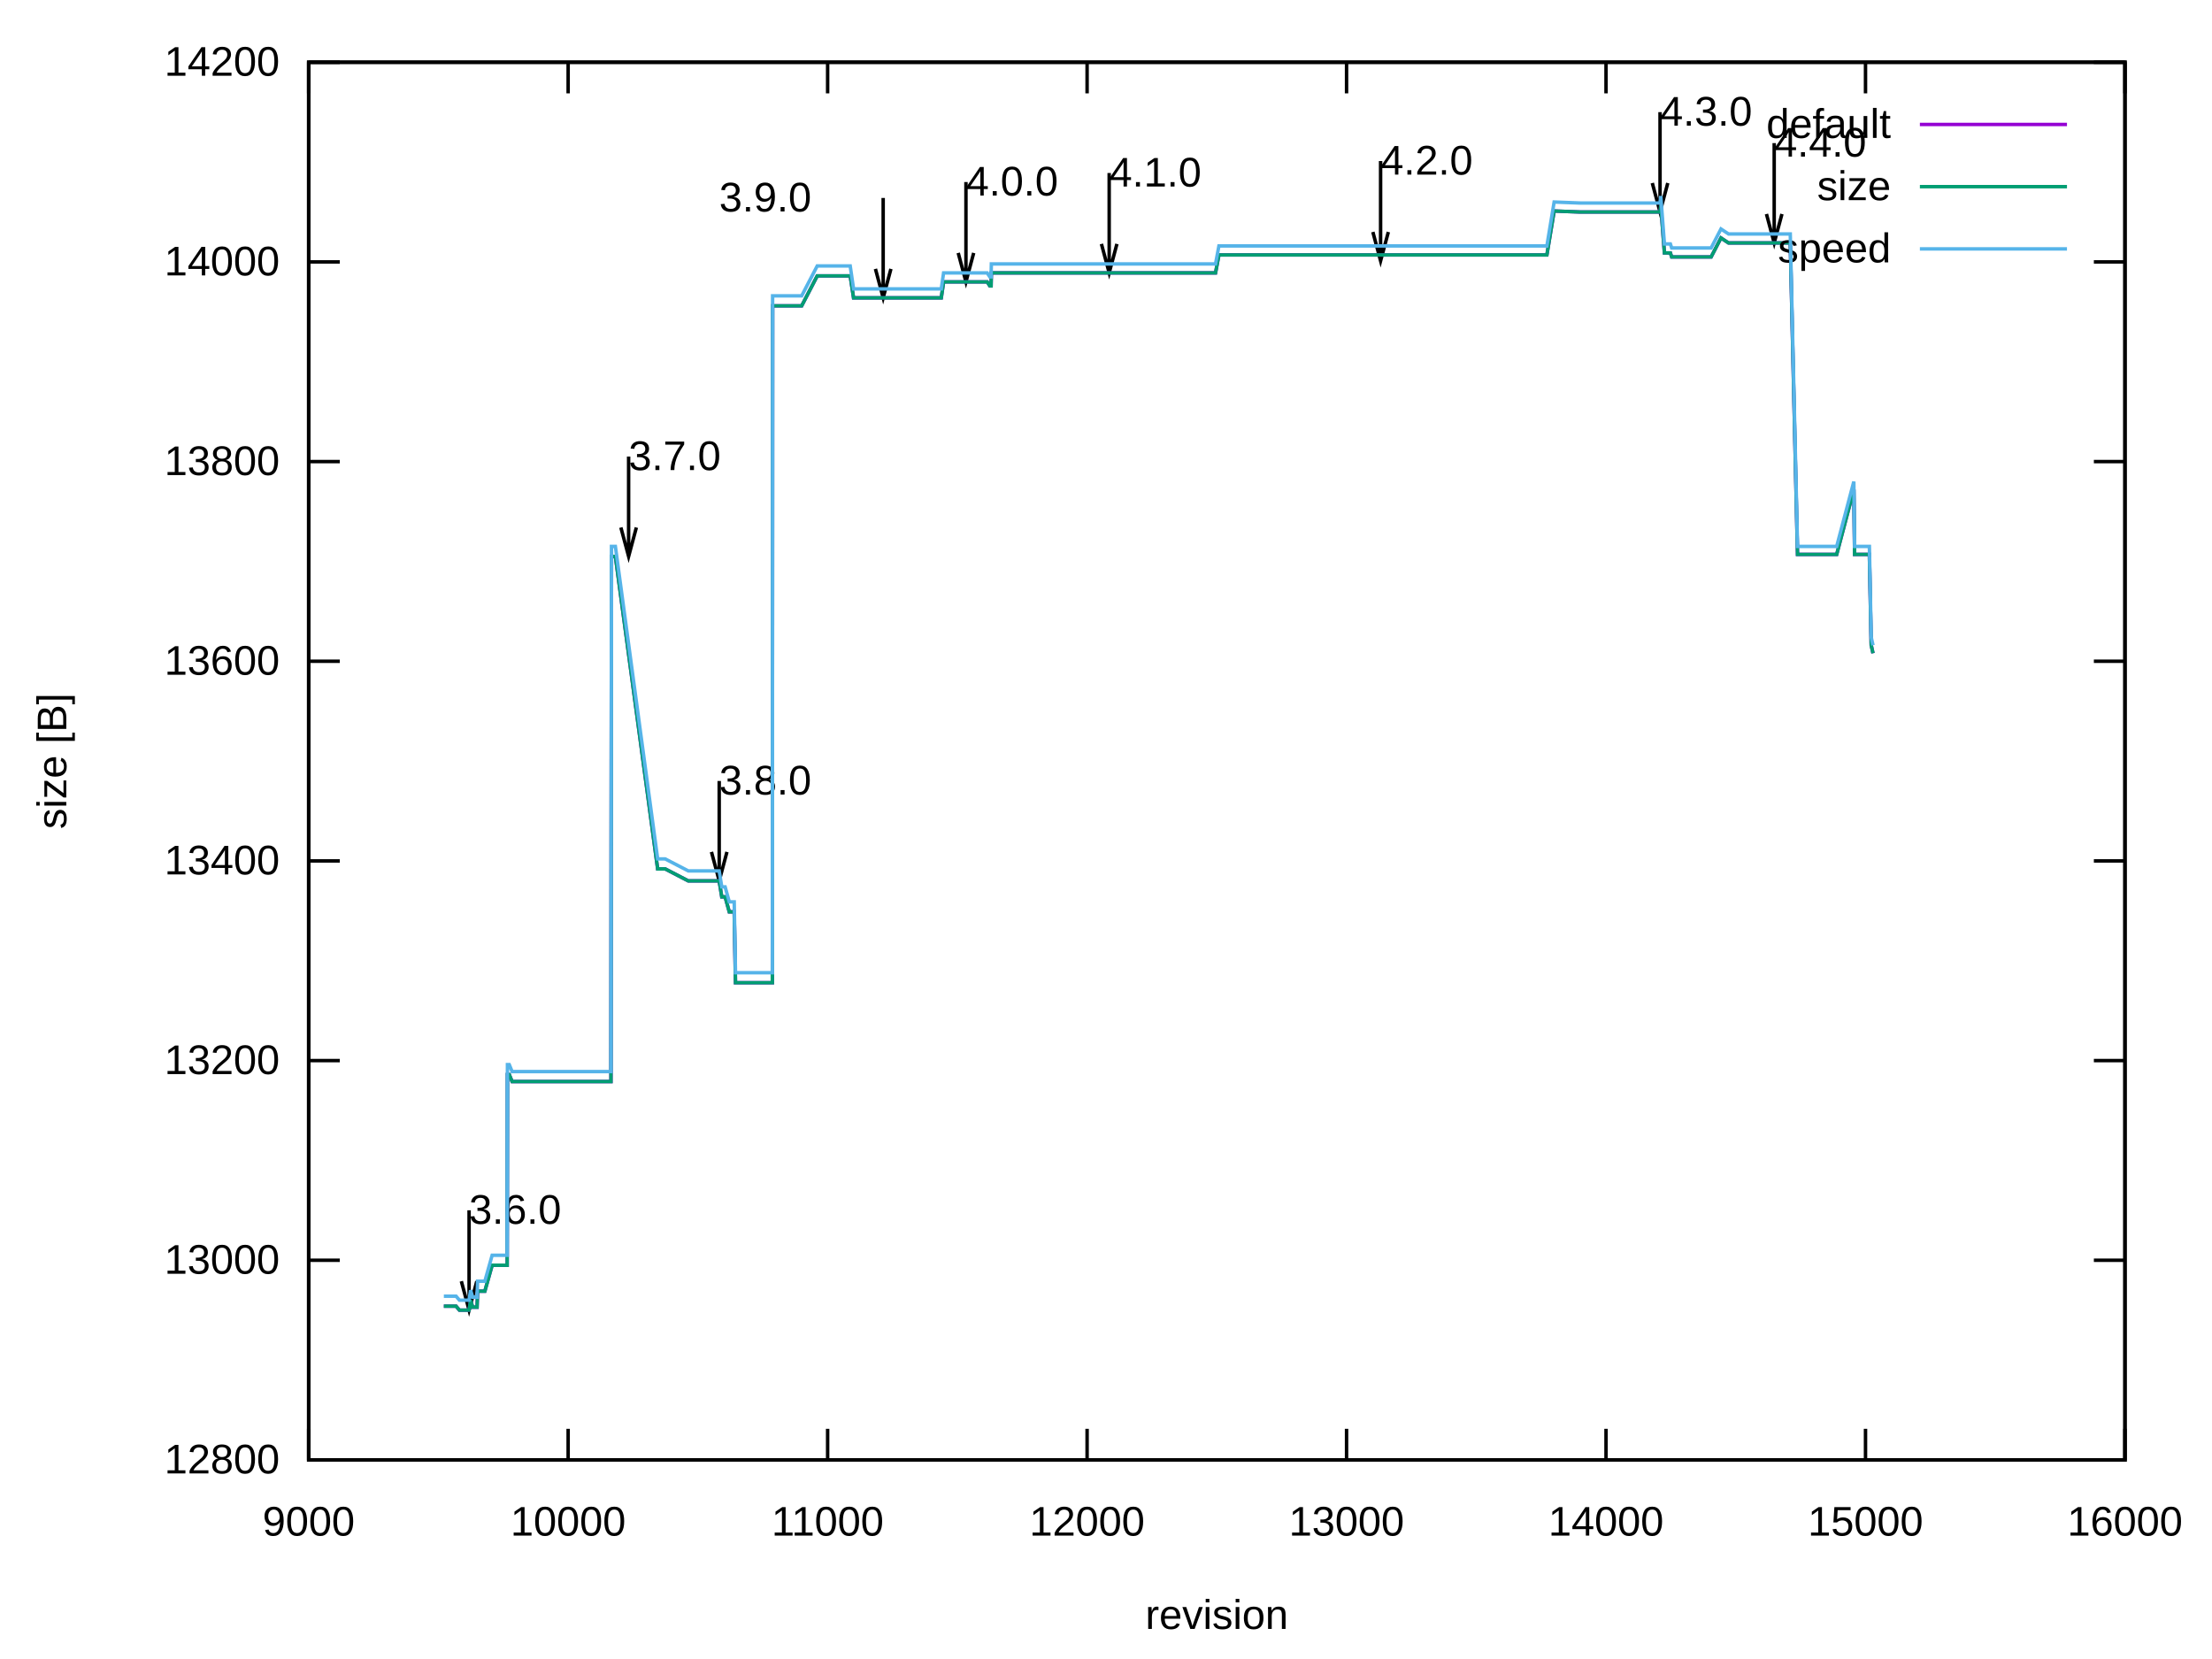
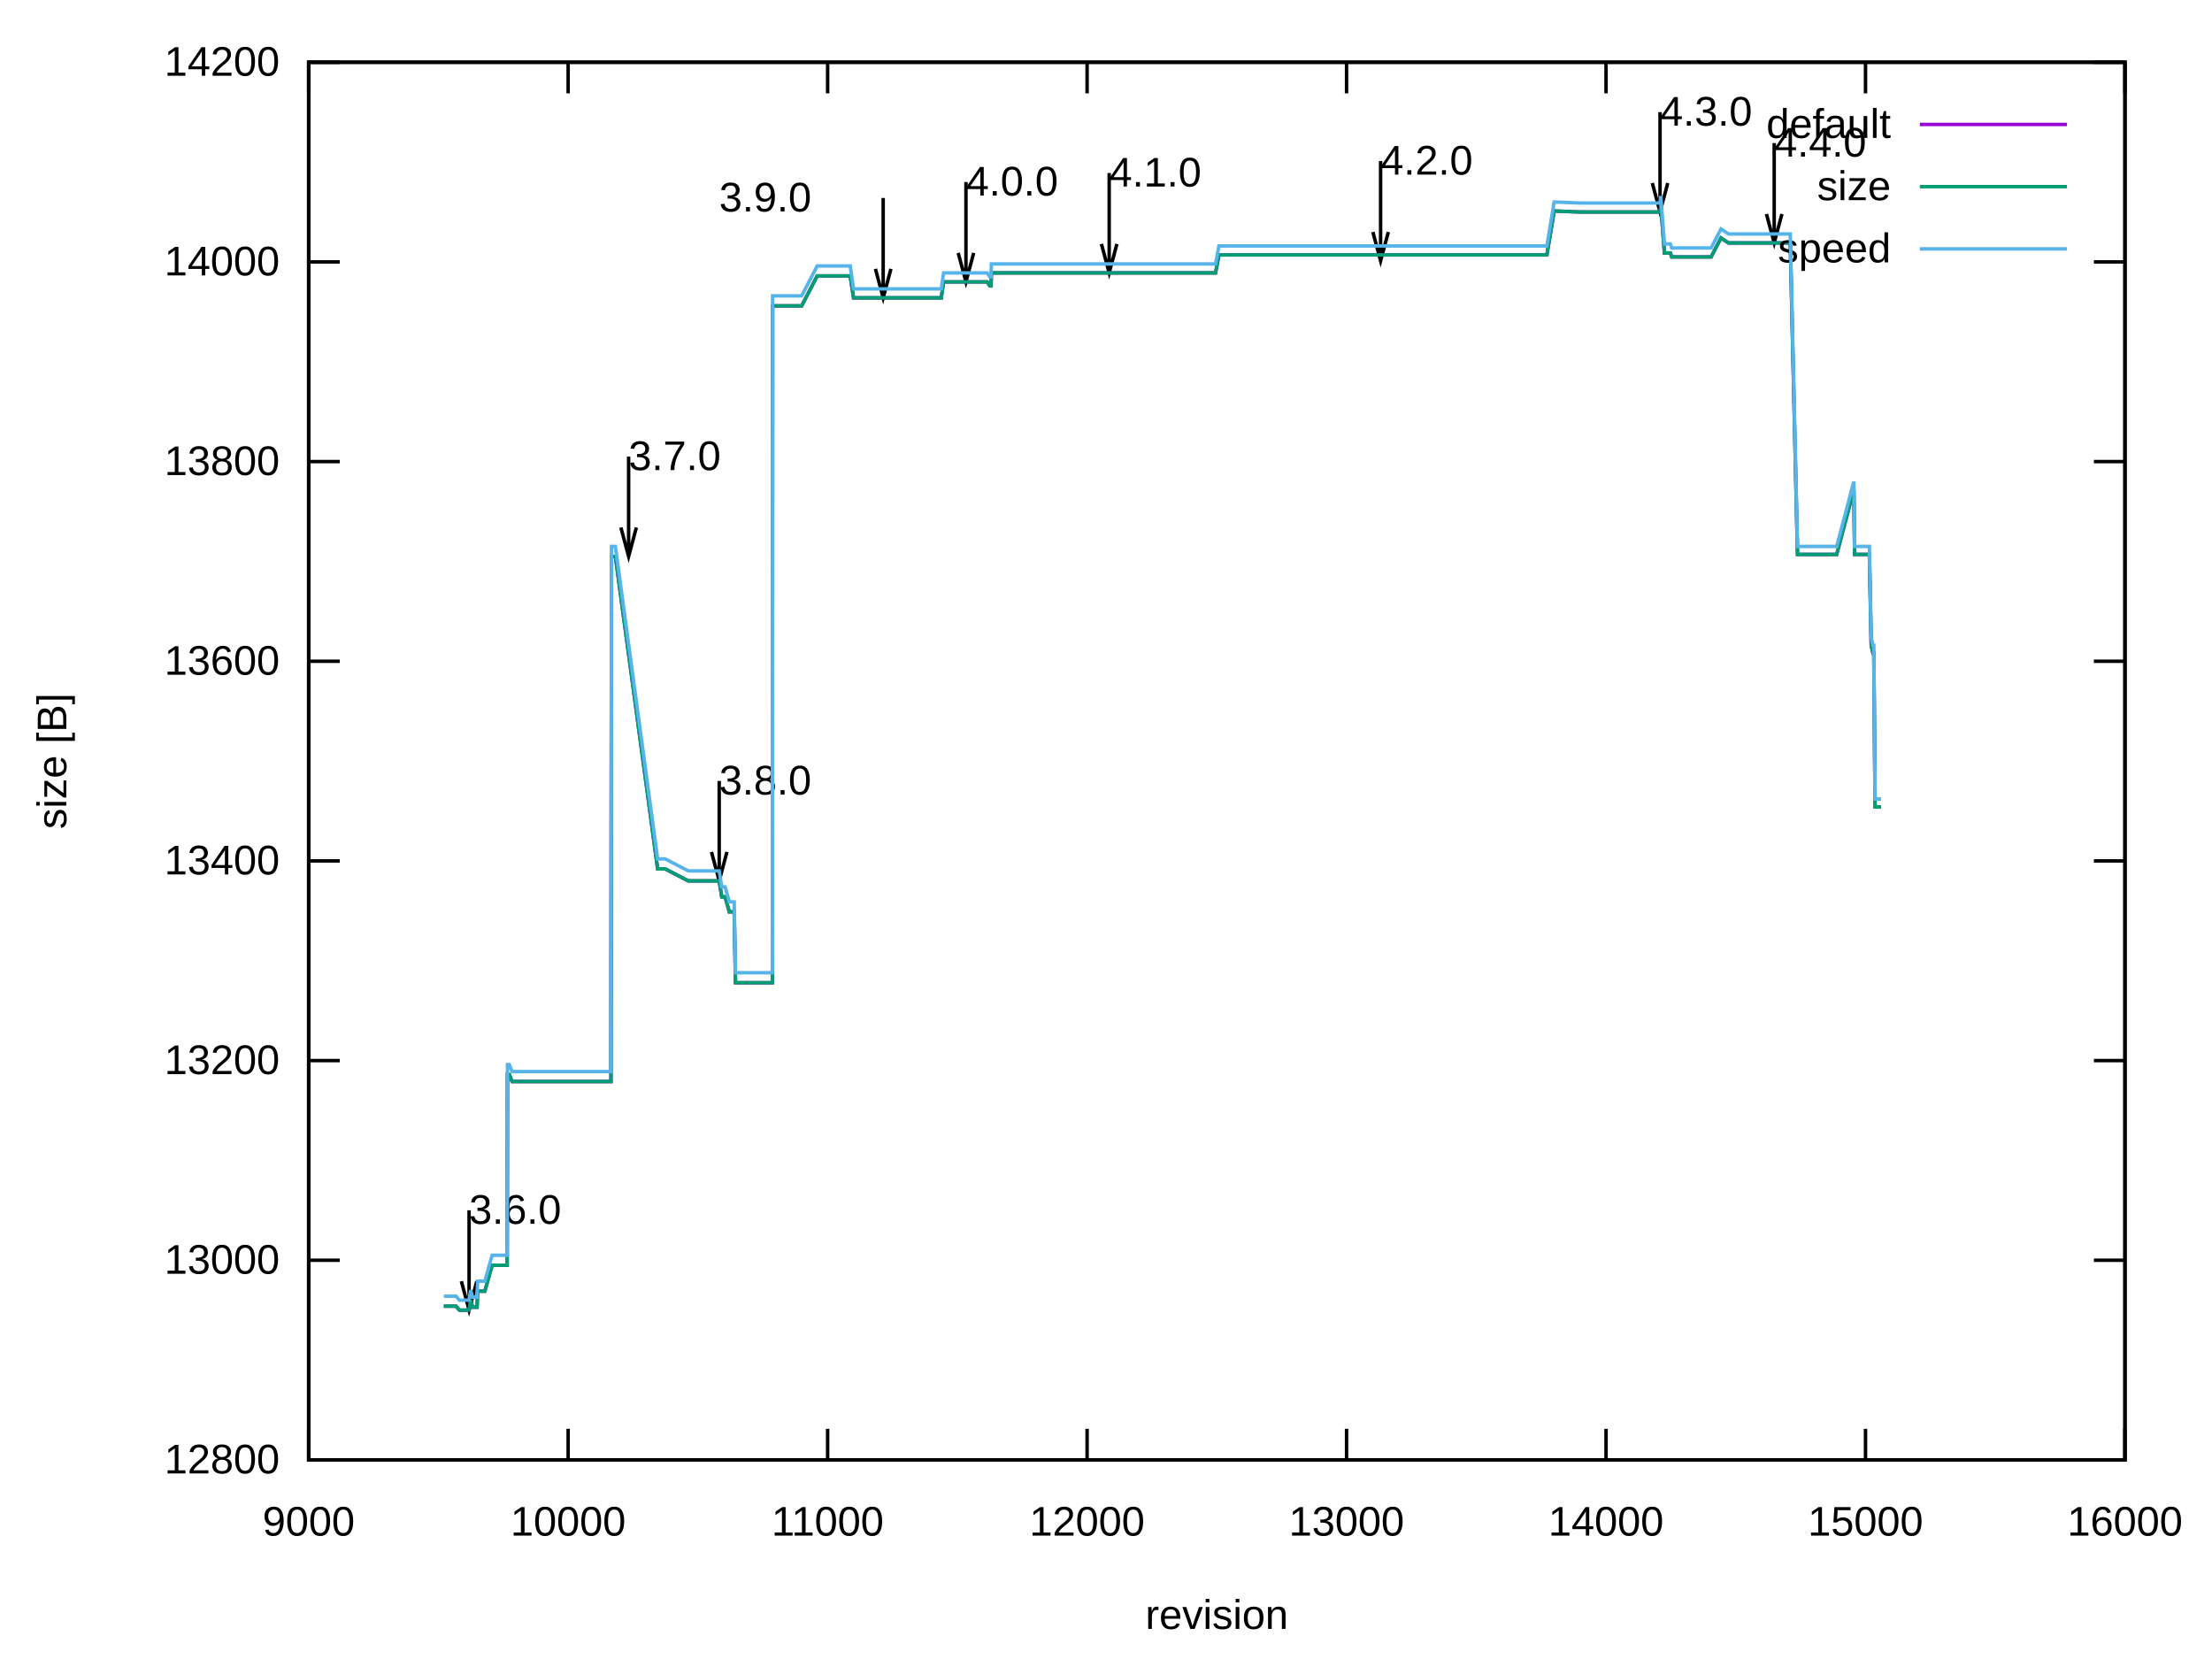
<svg xmlns="http://www.w3.org/2000/svg" xmlns:xlink="http://www.w3.org/1999/xlink" width="640" height="480" viewBox="0 0 640 480">
  <g id="gnuplot_canvas">
    <rect x="0" y="0" width="640" height="480" fill="none" />
    <defs>
      <circle id="gpDot" r="0.5" stroke-width="0.5" stroke="currentColor" />
      <path id="gpPt0" stroke-width="0.222" stroke="currentColor" d="M-1,0 h2 M0,-1 v2" />
      <path id="gpPt1" stroke-width="0.222" stroke="currentColor" d="M-1,-1 L1,1 M1,-1 L-1,1" />
      <path id="gpPt2" stroke-width="0.222" stroke="currentColor" d="M-1,0 L1,0 M0,-1 L0,1 M-1,-1 L1,1 M-1,1 L1,-1" />
      <rect id="gpPt3" stroke-width="0.222" stroke="currentColor" x="-1" y="-1" width="2" height="2" />
      <rect id="gpPt4" stroke-width="0.222" stroke="currentColor" fill="currentColor" x="-1" y="-1" width="2" height="2" />
      <circle id="gpPt5" stroke-width="0.222" stroke="currentColor" cx="0" cy="0" r="1" />
      <use xlink:href="#gpPt5" id="gpPt6" fill="currentColor" stroke="none" />
      <path id="gpPt7" stroke-width="0.222" stroke="currentColor" d="M0,-1.33 L-1.33,0.67 L1.33,0.67 z" />
      <use xlink:href="#gpPt7" id="gpPt8" fill="currentColor" stroke="none" />
      <use xlink:href="#gpPt7" id="gpPt9" stroke="currentColor" transform="rotate(180)" />
      <use xlink:href="#gpPt9" id="gpPt10" fill="currentColor" stroke="none" />
      <use xlink:href="#gpPt3" id="gpPt11" stroke="currentColor" transform="rotate(45)" />
      <use xlink:href="#gpPt11" id="gpPt12" fill="currentColor" stroke="none" />
      <path id="gpPt13" stroke-width="0.222" stroke="currentColor" d="M0,1.330 L1.265,0.411 L0.782,-1.067 L-0.782,-1.076 L-1.265,0.411 z" />
      <use xlink:href="#gpPt13" id="gpPt14" fill="currentColor" stroke="none" />
      <filter id="textbox" filterUnits="objectBoundingBox" x="0" y="0" height="1" width="1">
        <feFlood flood-color="white" flood-opacity="1" result="bgnd" />
        <feComposite in="SourceGraphic" in2="bgnd" operator="atop" />
      </filter>
      <filter id="greybox" filterUnits="objectBoundingBox" x="0" y="0" height="1" width="1">
        <feFlood flood-color="lightgrey" flood-opacity="1" result="grey" />
        <feComposite in="SourceGraphic" in2="grey" operator="atop" />
      </filter>
    </defs>
    <g fill="none" color="white" stroke="currentColor" stroke-width="1.00" stroke-linecap="butt" stroke-linejoin="miter">
</g>
    <g fill="none" color="black" stroke="currentColor" stroke-width="1.00" stroke-linecap="butt" stroke-linejoin="miter">
      <path stroke="black" d="M89.31,422.40 L98.31,422.40 M614.82,422.40 L605.82,422.40  " />
      <g transform="translate(80.92,426.30)" stroke="none" fill="black" font-family="Arial" font-size="12.00" text-anchor="end">
        <text>
          <tspan font-family="Arial"> 12800</tspan>
        </text>
      </g>
    </g>
    <g fill="none" color="black" stroke="currentColor" stroke-width="1.00" stroke-linecap="butt" stroke-linejoin="miter">
      <path stroke="black" d="M89.31,364.63 L98.31,364.63 M614.82,364.63 L605.82,364.63  " />
      <g transform="translate(80.92,368.53)" stroke="none" fill="black" font-family="Arial" font-size="12.00" text-anchor="end">
        <text>
          <tspan font-family="Arial"> 13000</tspan>
        </text>
      </g>
    </g>
    <g fill="none" color="black" stroke="currentColor" stroke-width="1.00" stroke-linecap="butt" stroke-linejoin="miter">
      <path stroke="black" d="M89.31,306.86 L98.31,306.86 M614.82,306.86 L605.82,306.86  " />
      <g transform="translate(80.92,310.76)" stroke="none" fill="black" font-family="Arial" font-size="12.00" text-anchor="end">
        <text>
          <tspan font-family="Arial"> 13200</tspan>
        </text>
      </g>
    </g>
    <g fill="none" color="black" stroke="currentColor" stroke-width="1.00" stroke-linecap="butt" stroke-linejoin="miter">
      <path stroke="black" d="M89.31,249.09 L98.31,249.09 M614.82,249.09 L605.82,249.09  " />
      <g transform="translate(80.92,252.99)" stroke="none" fill="black" font-family="Arial" font-size="12.00" text-anchor="end">
        <text>
          <tspan font-family="Arial"> 13400</tspan>
        </text>
      </g>
    </g>
    <g fill="none" color="black" stroke="currentColor" stroke-width="1.00" stroke-linecap="butt" stroke-linejoin="miter">
      <path stroke="black" d="M89.31,191.32 L98.31,191.32 M614.82,191.32 L605.82,191.32  " />
      <g transform="translate(80.92,195.22)" stroke="none" fill="black" font-family="Arial" font-size="12.00" text-anchor="end">
        <text>
          <tspan font-family="Arial"> 13600</tspan>
        </text>
      </g>
    </g>
    <g fill="none" color="black" stroke="currentColor" stroke-width="1.00" stroke-linecap="butt" stroke-linejoin="miter">
      <path stroke="black" d="M89.31,133.55 L98.31,133.55 M614.82,133.55 L605.82,133.55  " />
      <g transform="translate(80.92,137.45)" stroke="none" fill="black" font-family="Arial" font-size="12.00" text-anchor="end">
        <text>
          <tspan font-family="Arial"> 13800</tspan>
        </text>
      </g>
    </g>
    <g fill="none" color="black" stroke="currentColor" stroke-width="1.00" stroke-linecap="butt" stroke-linejoin="miter">
      <path stroke="black" d="M89.31,75.78 L98.31,75.78 M614.82,75.78 L605.82,75.78  " />
      <g transform="translate(80.92,79.68)" stroke="none" fill="black" font-family="Arial" font-size="12.00" text-anchor="end">
        <text>
          <tspan font-family="Arial"> 14000</tspan>
        </text>
      </g>
    </g>
    <g fill="none" color="black" stroke="currentColor" stroke-width="1.00" stroke-linecap="butt" stroke-linejoin="miter">
      <path stroke="black" d="M89.31,18.01 L98.31,18.01 M614.82,18.01 L605.82,18.01  " />
      <g transform="translate(80.92,21.91)" stroke="none" fill="black" font-family="Arial" font-size="12.00" text-anchor="end">
        <text>
          <tspan font-family="Arial"> 14200</tspan>
        </text>
      </g>
    </g>
    <g fill="none" color="black" stroke="currentColor" stroke-width="1.00" stroke-linecap="butt" stroke-linejoin="miter">
      <path stroke="black" d="M89.31,422.40 L89.31,413.40 M89.31,18.01 L89.31,27.01  " />
      <g transform="translate(89.31,444.30)" stroke="none" fill="black" font-family="Arial" font-size="12.00" text-anchor="middle">
        <text>
          <tspan font-family="Arial"> 9000</tspan>
        </text>
      </g>
    </g>
    <g fill="none" color="black" stroke="currentColor" stroke-width="1.00" stroke-linecap="butt" stroke-linejoin="miter">
      <path stroke="black" d="M164.38,422.40 L164.38,413.40 M164.38,18.01 L164.38,27.01  " />
      <g transform="translate(164.38,444.30)" stroke="none" fill="black" font-family="Arial" font-size="12.00" text-anchor="middle">
        <text>
          <tspan font-family="Arial"> 10000</tspan>
        </text>
      </g>
    </g>
    <g fill="none" color="black" stroke="currentColor" stroke-width="1.00" stroke-linecap="butt" stroke-linejoin="miter">
      <path stroke="black" d="M239.46,422.40 L239.46,413.40 M239.46,18.01 L239.46,27.01  " />
      <g transform="translate(239.46,444.30)" stroke="none" fill="black" font-family="Arial" font-size="12.00" text-anchor="middle">
        <text>
          <tspan font-family="Arial"> 11000</tspan>
        </text>
      </g>
    </g>
    <g fill="none" color="black" stroke="currentColor" stroke-width="1.00" stroke-linecap="butt" stroke-linejoin="miter">
      <path stroke="black" d="M314.53,422.40 L314.53,413.40 M314.53,18.01 L314.53,27.01  " />
      <g transform="translate(314.53,444.30)" stroke="none" fill="black" font-family="Arial" font-size="12.00" text-anchor="middle">
        <text>
          <tspan font-family="Arial"> 12000</tspan>
        </text>
      </g>
    </g>
    <g fill="none" color="black" stroke="currentColor" stroke-width="1.00" stroke-linecap="butt" stroke-linejoin="miter">
      <path stroke="black" d="M389.60,422.40 L389.60,413.40 M389.60,18.01 L389.60,27.01  " />
      <g transform="translate(389.60,444.30)" stroke="none" fill="black" font-family="Arial" font-size="12.00" text-anchor="middle">
        <text>
          <tspan font-family="Arial"> 13000</tspan>
        </text>
      </g>
    </g>
    <g fill="none" color="black" stroke="currentColor" stroke-width="1.00" stroke-linecap="butt" stroke-linejoin="miter">
      <path stroke="black" d="M464.67,422.40 L464.67,413.40 M464.67,18.01 L464.67,27.01  " />
      <g transform="translate(464.67,444.30)" stroke="none" fill="black" font-family="Arial" font-size="12.00" text-anchor="middle">
        <text>
          <tspan font-family="Arial"> 14000</tspan>
        </text>
      </g>
    </g>
    <g fill="none" color="black" stroke="currentColor" stroke-width="1.00" stroke-linecap="butt" stroke-linejoin="miter">
      <path stroke="black" d="M539.75,422.40 L539.75,413.40 M539.75,18.01 L539.75,27.01  " />
      <g transform="translate(539.75,444.30)" stroke="none" fill="black" font-family="Arial" font-size="12.00" text-anchor="middle">
        <text>
          <tspan font-family="Arial"> 15000</tspan>
        </text>
      </g>
    </g>
    <g fill="none" color="black" stroke="currentColor" stroke-width="1.00" stroke-linecap="butt" stroke-linejoin="miter">
      <path stroke="black" d="M614.82,422.40 L614.82,413.40 M614.82,18.01 L614.82,27.01  " />
      <g transform="translate(614.82,444.30)" stroke="none" fill="black" font-family="Arial" font-size="12.00" text-anchor="middle">
        <text>
          <tspan font-family="Arial"> 16000</tspan>
        </text>
      </g>
    </g>
    <g fill="none" color="black" stroke="currentColor" stroke-width="1.00" stroke-linecap="butt" stroke-linejoin="miter">
</g>
    <g fill="none" color="black" stroke="currentColor" stroke-width="1.00" stroke-linecap="butt" stroke-linejoin="miter">
      <path stroke="black" d="M89.31,18.01 L89.31,422.40 L614.82,422.40 L614.82,18.01 L89.31,18.01 Z  " />
      <g transform="translate(135.71,354.09)" stroke="none" fill="black" font-family="Arial" font-size="12.00" text-anchor="start">
        <text>
          <tspan font-family="Arial">3.6.0</tspan>
        </text>
      </g>
      <g transform="translate(181.87,136.01)" stroke="none" fill="black" font-family="Arial" font-size="12.00" text-anchor="start">
        <text>
          <tspan font-family="Arial">3.7.0</tspan>
        </text>
      </g>
      <g transform="translate(208.08,229.88)" stroke="none" fill="black" font-family="Arial" font-size="12.00" text-anchor="start">
        <text>
          <tspan font-family="Arial">3.8.0</tspan>
        </text>
      </g>
      <g transform="translate(208.08,61.19)" stroke="none" fill="black" font-family="Arial" font-size="12.00" text-anchor="start">
        <text>
          <tspan font-family="Arial">3.9.0</tspan>
        </text>
      </g>
      <g transform="translate(279.47,56.57)" stroke="none" fill="black" font-family="Arial" font-size="12.00" text-anchor="start">
        <text>
          <tspan font-family="Arial">4.0.0</tspan>
        </text>
      </g>
      <g transform="translate(320.91,53.97)" stroke="none" fill="black" font-family="Arial" font-size="12.00" text-anchor="start">
        <text>
          <tspan font-family="Arial">4.1.0</tspan>
        </text>
      </g>
      <g transform="translate(399.44,50.51)" stroke="none" fill="black" font-family="Arial" font-size="12.00" text-anchor="start">
        <text>
          <tspan font-family="Arial">4.2.0</tspan>
        </text>
      </g>
      <g transform="translate(480.29,36.35)" stroke="none" fill="black" font-family="Arial" font-size="12.00" text-anchor="start">
        <text>
          <tspan font-family="Arial">4.3.0</tspan>
        </text>
      </g>
      <g transform="translate(513.32,45.31)" stroke="none" fill="black" font-family="Arial" font-size="12.00" text-anchor="start">
        <text>
          <tspan font-family="Arial">4.4.0</tspan>
        </text>
      </g>
    </g>
    <g fill="none" color="black" stroke="currentColor" stroke-width="1.00" stroke-linecap="butt" stroke-linejoin="miter">
      <path stroke="black" d="M133.48,370.70 L135.72,379.06 L137.96,370.70 M135.72,350.18 L135.72,379.06  " />
    </g>
    <g fill="none" color="black" stroke="currentColor" stroke-width="1.00" stroke-linecap="butt" stroke-linejoin="miter">
      <path stroke="black" d="M179.64,152.62 L181.88,160.98 L184.12,152.62 M181.88,132.10 L181.88,160.98  " />
    </g>
    <g fill="none" color="black" stroke="currentColor" stroke-width="1.00" stroke-linecap="butt" stroke-linejoin="miter">
      <path stroke="black" d="M205.85,246.49 L208.09,254.86 L210.33,246.49 M208.09,225.97 L208.09,254.86  " />
    </g>
    <g fill="none" color="black" stroke="currentColor" stroke-width="1.00" stroke-linecap="butt" stroke-linejoin="miter">
      <path stroke="black" d="M253.29,77.80 L255.53,86.17 L257.77,77.80 M255.53,57.28 L255.53,86.17  " />
    </g>
    <g fill="none" color="black" stroke="currentColor" stroke-width="1.00" stroke-linecap="butt" stroke-linejoin="miter">
      <path stroke="black" d="M277.24,73.18 L279.48,81.55 L281.72,73.18 M279.48,52.66 L279.48,81.55  " />
    </g>
    <g fill="none" color="black" stroke="currentColor" stroke-width="1.00" stroke-linecap="butt" stroke-linejoin="miter">
      <path stroke="black" d="M318.68,70.58 L320.92,78.95 L323.16,70.58 M320.92,50.06 L320.92,78.95  " />
    </g>
    <g fill="none" color="black" stroke="currentColor" stroke-width="1.00" stroke-linecap="butt" stroke-linejoin="miter">
      <path stroke="black" d="M397.21,67.12 L399.45,75.48 L401.69,67.12 M399.45,46.60 L399.45,75.48  " />
    </g>
    <g fill="none" color="black" stroke="currentColor" stroke-width="1.00" stroke-linecap="butt" stroke-linejoin="miter">
      <path stroke="black" d="M478.06,52.96 L480.30,61.33 L482.54,52.96 M480.30,32.44 L480.30,61.33  " />
    </g>
    <g fill="none" color="black" stroke="currentColor" stroke-width="1.00" stroke-linecap="butt" stroke-linejoin="miter">
      <path stroke="black" d="M511.09,61.92 L513.33,70.28 L515.57,61.92 M513.33,41.40 L513.33,70.28  " />
    </g>
    <g fill="none" color="black" stroke="currentColor" stroke-width="1.00" stroke-linecap="butt" stroke-linejoin="miter">
</g>
    <g id="gnuplot_plot_1">
      <g fill="none" color="black" stroke="currentColor" stroke-width="1.00" stroke-linecap="butt" stroke-linejoin="miter">
        <g transform="translate(547.09,39.91)" stroke="none" fill="black" font-family="Arial" font-size="12.00" text-anchor="end">
          <text>
            <tspan font-family="Arial">default</tspan>
          </text>
        </g>
      </g>
      <g fill="none" color="black" stroke="currentColor" stroke-width="1.00" stroke-linecap="butt" stroke-linejoin="miter">
-         <path stroke="rgb(148,   0, 211)" d="M555.48,36.01 L598.04,36.01 M128.42,377.92 L129.85,377.92 L130.60,377.92 L131.95,377.92 L132.93,379.07 L133.53,379.07   L134.05,379.07 L134.43,379.07 L134.50,379.07 L134.58,379.07 L134.65,379.07 L135.71,379.07 L136.16,376.18 L136.76,378.21   L136.98,378.21 L137.06,378.21 L137.13,378.21 L137.21,378.21 L137.36,378.21 L137.73,378.21 L137.81,378.21 L138.03,378.21   L138.18,373.58 L138.33,373.58 L138.41,373.58 L138.78,373.58 L139.01,373.58 L139.16,373.58 L139.23,373.58 L139.31,373.58   L140.28,373.58 L142.39,366.07 L144.11,366.07 L144.86,366.07 L145.39,366.07 L145.69,366.07 L146.44,366.07 L146.67,366.07   L146.74,366.07 L146.82,310.90 L146.89,310.90 L147.34,310.90 L148.17,312.93 L148.62,312.93 L148.69,312.93 L148.84,312.93   L149.14,312.93 L149.59,312.93 L149.89,312.93 L149.97,312.93 L150.49,312.93 L150.72,312.93 L150.79,312.93 L150.87,312.93   L151.62,312.93 L151.77,312.93 L152.07,312.93 L155.30,312.93 L160.55,312.93 L160.85,312.93 L161.00,312.93 L161.08,312.93   L161.46,312.93 L176.62,312.93 L176.77,312.93 L176.92,160.99 L177.45,160.99 L177.97,160.99 L178.05,160.99 L190.28,251.40   L190.58,251.40 L190.66,251.40 L191.86,251.40 L191.93,251.40 L192.46,251.40 L199.14,254.87 L201.54,254.87 L202.67,254.87   L204.92,254.87 L206.27,254.87 L208.08,254.87 L208.83,259.49 L209.50,259.49 L209.80,259.49 L211.00,263.82 L212.43,263.82   L212.80,284.33 L213.63,284.33 L213.93,284.33 L214.53,284.33 L222.56,284.33 L223.09,284.33 L223.39,284.33 L223.47,284.33   L223.54,88.49 L223.69,88.49 L224.44,88.49 L231.95,88.49 L236.45,79.82 L237.50,79.82 L245.99,79.82 L246.96,86.18   L250.72,86.18 L255.52,86.18 L258.97,86.18 L264.23,86.18 L264.61,86.18 L267.31,86.18 L272.11,86.18 L272.34,86.18   L273.01,81.56 L277.52,81.56 L277.67,81.56 L279.47,81.56 L283.45,81.56 L285.55,81.56 L285.63,81.56 L286.38,82.71   L286.75,82.71 L286.83,78.96 L287.28,78.96 L287.35,78.96 L293.66,78.96 L301.17,78.96 L314.60,78.96 L318.73,78.96   L320.91,78.96 L321.89,78.96 L322.04,78.96 L322.19,78.96 L322.49,78.96 L322.71,78.96 L323.09,78.96 L343.96,78.96   L345.68,78.96 L346.81,78.96 L348.31,78.96 L349.36,78.96 L351.16,78.96 L351.69,78.96 L352.67,73.76 L362.73,73.76   L365.05,73.76 L366.25,73.76 L366.48,73.76 L370.53,73.76 L373.39,73.76 L374.21,73.76 L376.61,73.76 L379.24,73.76   L380.22,73.76 L381.42,73.76 L382.09,73.76 L387.27,73.76 L399.44,73.76 L404.62,73.76 L412.12,73.76 L426.76,73.76   L441.33,73.76 L442.08,73.76 L442.83,73.76 L445.76,73.76 L447.56,73.76 L449.66,61.05 L457.17,61.34 L464.67,61.34   L478.49,61.34 L480.29,61.34 L480.51,59.32 L481.57,73.18 L482.32,73.18 L482.54,73.18 L483.14,73.18 L483.29,73.18   L483.67,74.34 L487.20,74.34 L490.65,74.34 L492.45,74.34 L494.55,74.34 L495.08,74.34 L497.93,68.85 L500.11,70.29   L502.96,70.29 L504.31,70.29 L513.32,70.29 L513.47,70.29 L517.98,70.29 L520.08,160.41 L526.01,160.41 L531.41,160.41   L536.37,141.64 L536.59,160.41 L539.45,160.41 L540.87,160.41 L541.40,186.70 L541.92,189.01  " />
+         <path stroke="rgb(148,   0, 211)" d="M555.48,36.01 L598.04,36.01 M128.42,377.92 L129.85,377.92 L130.60,377.92 L131.95,377.92 L132.93,379.07 L133.53,379.07   L134.05,379.07 L134.43,379.07 L134.50,379.07 L134.58,379.07 L134.65,379.07 L135.71,379.07 L136.16,376.18 L136.76,378.21   L136.98,378.21 L137.06,378.21 L137.13,378.21 L137.21,378.21 L137.36,378.21 L137.73,378.21 L137.81,378.21 L138.03,378.21   L138.18,373.58 L138.33,373.58 L138.41,373.58 L138.78,373.58 L139.01,373.58 L139.16,373.58 L139.23,373.58 L139.31,373.58   L140.28,373.58 L142.39,366.07 L144.11,366.07 L144.86,366.07 L145.39,366.07 L145.69,366.07 L146.44,366.07 L146.67,366.07   L146.74,366.07 L146.82,310.90 L146.89,310.90 L147.34,310.90 L148.17,312.93 L148.62,312.93 L148.69,312.93 L148.84,312.93   L149.14,312.93 L149.59,312.93 L149.89,312.93 L149.97,312.93 L150.49,312.93 L150.72,312.93 L150.79,312.93 L150.87,312.93   L151.62,312.93 L151.77,312.93 L152.07,312.93 L155.30,312.93 L160.55,312.93 L160.85,312.93 L161.00,312.93 L161.08,312.93   L161.46,312.93 L176.62,312.93 L176.77,312.93 L176.92,160.99 L177.45,160.99 L177.97,160.99 L178.05,160.99 L190.28,251.40   L190.58,251.40 L190.66,251.40 L191.86,251.40 L191.93,251.40 L192.46,251.40 L199.14,254.87 L201.54,254.87 L202.67,254.87   L204.92,254.87 L206.27,254.87 L208.08,254.87 L208.83,259.49 L209.50,259.49 L209.80,259.49 L211.00,263.82 L212.43,263.82   L212.80,284.33 L213.63,284.33 L213.93,284.33 L214.53,284.33 L222.56,284.33 L223.09,284.33 L223.39,284.33 L223.47,284.33   L223.54,88.49 L223.69,88.49 L224.44,88.49 L231.95,88.49 L236.45,79.82 L237.50,79.82 L245.99,79.82 L246.96,86.18   L250.72,86.18 L255.52,86.18 L258.97,86.18 L264.23,86.18 L264.61,86.18 L267.31,86.18 L272.11,86.18 L272.34,86.18   L273.01,81.56 L277.52,81.56 L277.67,81.56 L279.47,81.56 L283.45,81.56 L285.55,81.56 L285.63,81.56 L286.38,82.71   L286.75,82.71 L286.83,78.96 L287.28,78.96 L287.35,78.96 L293.66,78.96 L301.17,78.96 L314.60,78.96 L318.73,78.96   L320.91,78.96 L321.89,78.96 L322.04,78.96 L322.19,78.96 L322.49,78.96 L322.71,78.96 L323.09,78.96 L343.96,78.96   L345.68,78.96 L346.81,78.96 L348.31,78.96 L349.36,78.96 L351.16,78.96 L351.69,78.96 L352.67,73.76 L362.73,73.76   L365.05,73.76 L366.25,73.76 L366.48,73.76 L370.53,73.76 L373.39,73.76 L374.21,73.76 L376.61,73.76 L379.24,73.76   L380.22,73.76 L381.42,73.76 L382.09,73.76 L387.27,73.76 L399.44,73.76 L404.62,73.76 L412.12,73.76 L426.76,73.76   L441.33,73.76 L442.08,73.76 L442.83,73.76 L445.76,73.76 L447.56,73.76 L449.66,61.05 L457.17,61.34 L464.67,61.34   L478.49,61.34 L480.29,61.34 L480.51,59.32 L481.57,73.18 L482.32,73.18 L482.54,73.18 L483.14,73.18 L483.29,73.18   L483.67,74.34 L487.20,74.34 L490.65,74.34 L492.45,74.34 L494.55,74.34 L495.08,74.34 L497.93,68.85 L500.11,70.29   L502.96,70.29 L504.31,70.29 L513.32,70.29 L513.47,70.29 L517.98,70.29 L520.08,160.41 L526.01,160.41 L531.41,160.41   L536.37,141.64 L536.59,160.41 L539.45,160.41 L540.87,160.41 L541.40,186.70 L541.92,189.01 L542.15,189.01 L542.52,233.49   L544.25,233.49  " />
      </g>
    </g>
    <g id="gnuplot_plot_2">
      <g fill="none" color="black" stroke="currentColor" stroke-width="1.00" stroke-linecap="butt" stroke-linejoin="miter">
        <g transform="translate(547.09,57.91)" stroke="none" fill="black" font-family="Arial" font-size="12.00" text-anchor="end">
          <text>
            <tspan font-family="Arial">size</tspan>
          </text>
        </g>
      </g>
      <g fill="none" color="black" stroke="currentColor" stroke-width="1.00" stroke-linecap="butt" stroke-linejoin="miter">
-         <path stroke="rgb(  0, 158, 115)" d="M555.48,54.01 L598.04,54.01 M128.42,377.92 L129.85,377.92 L130.60,377.92 L131.95,377.92 L132.93,379.07 L133.53,379.07   L134.05,379.07 L134.43,379.07 L134.50,379.07 L134.58,379.07 L134.65,379.07 L135.71,379.07 L136.16,376.18 L136.76,378.21   L136.98,378.21 L137.06,378.21 L137.13,378.21 L137.21,378.21 L137.36,378.21 L137.73,378.21 L137.81,378.21 L138.03,378.21   L138.18,373.58 L138.33,373.58 L138.41,373.58 L138.78,373.58 L139.01,373.58 L139.16,373.58 L139.23,373.58 L139.31,373.58   L140.28,373.58 L142.39,366.07 L144.11,366.07 L144.86,366.07 L145.39,366.07 L145.69,366.07 L146.44,366.07 L146.67,366.07   L146.74,366.07 L146.82,310.90 L146.89,310.90 L147.34,310.90 L148.17,312.93 L148.62,312.93 L148.69,312.93 L148.84,312.93   L149.14,312.93 L149.59,312.93 L149.89,312.93 L149.97,312.93 L150.49,312.93 L150.72,312.93 L150.79,312.93 L150.87,312.93   L151.62,312.93 L151.77,312.93 L152.07,312.93 L155.30,312.93 L160.55,312.93 L160.85,312.93 L161.00,312.93 L161.08,312.93   L161.46,312.93 L176.62,312.93 L176.77,312.93 L176.92,160.99 L177.45,160.99 L177.97,160.99 L178.05,160.99 L190.28,251.40   L190.58,251.40 L190.66,251.40 L191.86,251.40 L191.93,251.40 L192.46,251.40 L199.14,254.87 L201.54,254.87 L202.67,254.87   L204.92,254.87 L206.27,254.87 L208.08,254.87 L208.83,259.49 L209.50,259.49 L209.80,259.49 L211.00,263.82 L212.43,263.82   L212.80,284.33 L213.63,284.33 L213.93,284.33 L214.53,284.33 L222.56,284.33 L223.09,284.33 L223.39,284.33 L223.47,284.33   L223.54,88.49 L223.69,88.49 L224.44,88.49 L231.95,88.49 L236.45,79.82 L237.50,79.82 L245.99,79.82 L246.96,86.18   L250.72,86.18 L255.52,86.18 L258.97,86.18 L264.23,86.18 L264.61,86.18 L267.31,86.18 L272.11,86.18 L272.34,86.18   L273.01,81.56 L277.52,81.56 L277.67,81.56 L279.47,81.56 L283.45,81.56 L285.55,81.56 L285.63,81.56 L286.38,82.71   L286.75,82.71 L286.83,78.96 L287.28,78.96 L287.35,78.96 L293.66,78.96 L301.17,78.96 L314.60,78.96 L318.73,78.96   L320.91,78.96 L321.89,78.96 L322.04,78.96 L322.19,78.96 L322.49,78.96 L322.71,78.96 L323.09,78.96 L343.96,78.96   L345.68,78.96 L346.81,78.96 L348.31,78.96 L349.36,78.96 L351.16,78.96 L351.69,78.96 L352.67,73.76 L362.73,73.76   L365.05,73.76 L366.25,73.76 L366.48,73.76 L370.53,73.76 L373.39,73.76 L374.21,73.76 L376.61,73.76 L379.24,73.76   L380.22,73.76 L381.42,73.76 L382.09,73.76 L387.27,73.76 L399.44,73.76 L404.62,73.76 L412.12,73.76 L426.76,73.76   L441.33,73.76 L442.08,73.76 L442.83,73.76 L445.76,73.76 L447.56,73.76 L449.66,61.05 L457.17,61.34 L464.67,61.34   L478.49,61.34 L480.29,61.34 L480.51,59.32 L481.57,73.18 L482.32,73.18 L482.54,73.18 L483.14,73.18 L483.29,73.18   L483.67,74.34 L487.20,74.34 L490.65,74.34 L492.45,74.34 L494.55,74.34 L495.08,74.34 L497.93,68.85 L500.11,70.29   L502.96,70.29 L504.31,70.29 L513.32,70.29 L513.47,70.29 L517.98,70.29 L520.08,160.41 L526.01,160.41 L531.41,160.41   L536.37,141.64 L536.59,160.41 L539.45,160.41 L540.87,160.41 L541.40,186.70 L541.92,189.01  " />
+         <path stroke="rgb(  0, 158, 115)" d="M555.48,54.01 L598.04,54.01 M128.42,377.92 L129.85,377.92 L130.60,377.92 L131.95,377.92 L132.93,379.07 L133.53,379.07   L134.05,379.07 L134.43,379.07 L134.50,379.07 L134.58,379.07 L134.65,379.07 L135.71,379.07 L136.16,376.18 L136.76,378.21   L136.98,378.21 L137.06,378.21 L137.13,378.21 L137.21,378.21 L137.36,378.21 L137.73,378.21 L137.81,378.21 L138.03,378.21   L138.18,373.58 L138.33,373.58 L138.41,373.58 L138.78,373.58 L139.01,373.58 L139.16,373.58 L139.23,373.58 L139.31,373.58   L140.28,373.58 L142.39,366.07 L144.11,366.07 L144.86,366.07 L145.39,366.07 L145.69,366.07 L146.44,366.07 L146.67,366.07   L146.74,366.07 L146.82,310.90 L146.89,310.90 L147.34,310.90 L148.17,312.93 L148.62,312.93 L148.69,312.93 L148.84,312.93   L149.14,312.93 L149.59,312.93 L149.89,312.93 L149.97,312.93 L150.49,312.93 L150.72,312.93 L150.79,312.93 L150.87,312.93   L151.62,312.93 L151.77,312.93 L152.07,312.93 L155.30,312.93 L160.55,312.93 L160.85,312.93 L161.00,312.93 L161.08,312.93   L161.46,312.93 L176.62,312.93 L176.77,312.93 L176.92,160.99 L177.45,160.99 L177.97,160.99 L178.05,160.99 L190.28,251.40   L190.58,251.40 L190.66,251.40 L191.86,251.40 L191.93,251.40 L192.46,251.40 L199.14,254.87 L201.54,254.87 L202.67,254.87   L204.92,254.87 L206.27,254.87 L208.08,254.87 L208.83,259.49 L209.50,259.49 L209.80,259.49 L211.00,263.82 L212.43,263.82   L212.80,284.33 L213.63,284.33 L213.93,284.33 L214.53,284.33 L222.56,284.33 L223.09,284.33 L223.39,284.33 L223.47,284.33   L223.54,88.49 L223.69,88.49 L224.44,88.49 L231.95,88.49 L236.45,79.82 L237.50,79.82 L245.99,79.82 L246.96,86.18   L250.72,86.18 L255.52,86.18 L258.97,86.18 L264.23,86.18 L264.61,86.18 L267.31,86.18 L272.11,86.18 L272.34,86.18   L273.01,81.56 L277.52,81.56 L277.67,81.56 L279.47,81.56 L283.45,81.56 L285.55,81.56 L285.63,81.56 L286.38,82.71   L286.75,82.71 L286.83,78.96 L287.28,78.96 L287.35,78.96 L293.66,78.96 L301.17,78.96 L314.60,78.96 L318.73,78.96   L320.91,78.96 L321.89,78.96 L322.04,78.96 L322.19,78.96 L322.49,78.96 L322.71,78.96 L323.09,78.96 L343.96,78.96   L345.68,78.96 L346.81,78.96 L348.31,78.96 L349.36,78.96 L351.16,78.96 L351.69,78.96 L352.67,73.76 L362.73,73.76   L365.05,73.76 L366.25,73.76 L366.48,73.76 L370.53,73.76 L373.39,73.76 L374.21,73.76 L376.61,73.76 L379.24,73.76   L380.22,73.76 L381.42,73.76 L382.09,73.76 L387.27,73.76 L399.44,73.76 L404.62,73.76 L412.12,73.76 L426.76,73.76   L441.33,73.76 L442.08,73.76 L442.83,73.76 L445.76,73.76 L447.56,73.76 L449.66,61.05 L457.17,61.34 L464.67,61.34   L478.49,61.34 L480.29,61.34 L480.51,59.32 L481.57,73.18 L482.32,73.18 L482.54,73.18 L483.14,73.18 L483.29,73.18   L483.67,74.34 L487.20,74.34 L490.65,74.34 L492.45,74.34 L494.55,74.34 L495.08,74.34 L497.93,68.85 L500.11,70.29   L502.96,70.29 L504.31,70.29 L513.32,70.29 L513.47,70.29 L517.98,70.29 L520.08,160.41 L526.01,160.41 L531.41,160.41   L536.37,141.64 L536.59,160.41 L539.45,160.41 L540.87,160.41 L541.40,186.70 L541.92,189.01 L542.15,189.01 L542.52,233.49   L544.25,233.49  " />
      </g>
    </g>
    <g id="gnuplot_plot_3">
      <g fill="none" color="black" stroke="currentColor" stroke-width="1.00" stroke-linecap="butt" stroke-linejoin="miter">
        <g transform="translate(547.09,75.91)" stroke="none" fill="black" font-family="Arial" font-size="12.00" text-anchor="end">
          <text>
            <tspan font-family="Arial">speed</tspan>
          </text>
        </g>
      </g>
      <g fill="none" color="black" stroke="currentColor" stroke-width="1.00" stroke-linecap="butt" stroke-linejoin="miter">
-         <path stroke="rgb( 86, 180, 233)" d="M555.48,72.01 L598.04,72.01 M128.42,375.03 L129.85,375.03 L130.60,375.03 L131.95,375.03 L132.93,376.18 L133.53,376.18   L134.05,376.18 L134.43,376.18 L134.50,376.18 L134.58,376.18 L134.65,376.18 L135.71,376.18 L136.16,373.30 L136.76,375.32   L136.98,375.32 L137.06,375.32 L137.13,375.32 L137.21,375.32 L137.36,375.32 L137.73,375.32 L137.81,375.32 L138.03,375.32   L138.18,370.70 L138.33,370.70 L138.41,370.70 L138.78,370.70 L139.01,370.70 L139.16,370.70 L139.23,370.70 L139.31,370.70   L140.28,370.70 L142.39,363.19 L144.11,363.19 L144.86,363.19 L145.39,363.19 L145.69,363.19 L146.44,363.19 L146.67,363.19   L146.74,363.19 L146.82,308.02 L146.89,308.02 L147.34,308.02 L148.17,310.04 L148.62,310.04 L148.69,310.04 L148.84,310.04   L149.14,310.04 L149.59,310.04 L149.89,310.04 L149.97,310.04 L150.49,310.04 L150.72,310.04 L150.79,310.04 L150.87,310.04   L151.62,310.04 L151.77,310.04 L152.07,310.04 L155.30,310.04 L160.55,310.04 L160.85,310.04 L161.00,310.04 L161.08,310.04   L161.46,310.04 L176.62,310.04 L176.77,310.04 L176.92,158.10 L177.45,158.10 L177.97,158.10 L178.05,158.10 L190.28,248.51   L190.58,248.51 L190.66,248.51 L191.86,248.51 L191.93,248.51 L192.46,248.51 L199.14,251.98 L201.54,251.98 L202.67,251.98   L204.92,251.98 L206.27,251.98 L208.08,251.98 L208.83,256.60 L209.50,256.60 L209.80,256.60 L211.00,260.93 L212.43,260.93   L212.80,281.44 L213.63,281.44 L213.93,281.44 L214.53,281.44 L222.56,281.44 L223.09,281.44 L223.39,281.44 L223.47,281.44   L223.54,85.60 L223.69,85.60 L224.44,85.60 L231.95,85.60 L236.45,76.94 L237.50,76.94 L245.99,76.94 L246.96,83.58   L250.72,83.58 L255.52,83.58 L258.97,83.58 L264.23,83.58 L264.61,83.58 L267.31,83.58 L272.11,83.58 L272.34,83.58   L273.01,78.96 L277.52,78.96 L277.67,78.96 L279.47,78.96 L283.45,78.96 L285.55,78.96 L285.63,78.96 L286.38,80.11   L286.75,80.11 L286.83,76.36 L287.28,76.36 L287.35,76.36 L293.66,76.36 L301.17,76.36 L314.60,76.36 L318.73,76.36   L320.91,76.36 L321.89,76.36 L322.04,76.36 L322.19,76.36 L322.49,76.36 L322.71,76.36 L323.09,76.36 L343.96,76.36   L345.68,76.36 L346.81,76.36 L348.31,76.36 L349.36,76.36 L351.16,76.36 L351.69,76.36 L352.67,71.16 L362.73,71.16   L365.05,71.16 L366.25,71.16 L366.48,71.16 L370.53,71.16 L373.39,71.16 L374.21,71.16 L376.61,71.16 L379.24,71.16   L380.22,71.16 L381.42,71.16 L382.09,71.16 L387.27,71.16 L399.44,71.16 L404.62,71.16 L412.12,71.16 L426.76,71.16   L441.33,71.16 L442.08,71.16 L442.83,71.16 L445.76,71.16 L447.56,71.16 L449.66,58.45 L457.17,58.74 L464.67,58.74   L478.49,58.74 L480.29,58.74 L480.51,56.72 L481.57,70.58 L482.32,70.58 L482.54,70.58 L483.14,70.58 L483.29,70.58   L483.67,71.74 L487.20,71.74 L490.65,71.74 L492.45,71.74 L494.55,71.74 L495.08,71.74 L497.93,66.25 L500.11,67.69   L502.96,67.69 L504.31,67.69 L513.32,67.69 L513.47,67.69 L517.98,67.69 L520.08,158.10 L526.01,158.10 L531.41,158.10   L536.37,139.33 L536.59,158.10 L539.45,158.10 L540.87,158.10 L541.40,184.39 L541.92,186.70  " />
+         <path stroke="rgb( 86, 180, 233)" d="M555.48,72.01 L598.04,72.01 M128.42,375.03 L129.85,375.03 L130.60,375.03 L131.95,375.03 L132.93,376.18 L133.53,376.18   L134.05,376.18 L134.43,376.18 L134.50,376.18 L134.58,376.18 L134.65,376.18 L135.71,376.18 L136.16,373.30 L136.76,375.32   L136.98,375.32 L137.06,375.32 L137.13,375.32 L137.21,375.32 L137.36,375.32 L137.73,375.32 L137.81,375.32 L138.03,375.32   L138.18,370.70 L138.33,370.70 L138.41,370.70 L138.78,370.70 L139.01,370.70 L139.16,370.70 L139.23,370.70 L139.31,370.70   L140.28,370.70 L142.39,363.19 L144.11,363.19 L144.86,363.19 L145.39,363.19 L145.69,363.19 L146.44,363.19 L146.67,363.19   L146.74,363.19 L146.82,308.02 L146.89,308.02 L147.34,308.02 L148.17,310.04 L148.62,310.04 L148.69,310.04 L148.84,310.04   L149.14,310.04 L149.59,310.04 L149.89,310.04 L149.97,310.04 L150.49,310.04 L150.72,310.04 L150.79,310.04 L150.87,310.04   L151.62,310.04 L151.77,310.04 L152.07,310.04 L155.30,310.04 L160.55,310.04 L160.85,310.04 L161.00,310.04 L161.08,310.04   L161.46,310.04 L176.62,310.04 L176.77,310.04 L176.92,158.10 L177.45,158.10 L177.97,158.10 L178.05,158.10 L190.28,248.51   L190.58,248.51 L190.66,248.51 L191.86,248.51 L191.93,248.51 L192.46,248.51 L199.14,251.98 L201.54,251.98 L202.67,251.98   L204.92,251.98 L206.27,251.98 L208.08,251.98 L208.83,256.60 L209.50,256.60 L209.80,256.60 L211.00,260.93 L212.43,260.93   L212.80,281.44 L213.63,281.44 L213.93,281.44 L214.53,281.44 L222.56,281.44 L223.09,281.44 L223.39,281.44 L223.47,281.44   L223.54,85.60 L223.69,85.60 L224.44,85.60 L231.95,85.60 L236.45,76.94 L237.50,76.94 L245.99,76.94 L246.96,83.58   L250.72,83.58 L255.52,83.58 L258.97,83.58 L264.23,83.58 L264.61,83.58 L267.31,83.58 L272.11,83.58 L272.34,83.58   L273.01,78.96 L277.52,78.96 L277.67,78.96 L279.47,78.96 L283.45,78.96 L285.55,78.96 L285.63,78.96 L286.38,80.11   L286.75,80.11 L286.83,76.36 L287.28,76.36 L287.35,76.36 L293.66,76.36 L301.17,76.36 L314.60,76.36 L318.73,76.36   L320.91,76.36 L321.89,76.36 L322.04,76.36 L322.19,76.36 L322.49,76.36 L322.71,76.36 L323.09,76.36 L343.96,76.36   L345.68,76.36 L346.81,76.36 L348.31,76.36 L349.36,76.36 L351.16,76.36 L351.69,76.36 L352.67,71.16 L362.73,71.16   L365.05,71.16 L366.25,71.16 L366.48,71.16 L370.53,71.16 L373.39,71.16 L374.21,71.16 L376.61,71.16 L379.24,71.16   L380.22,71.16 L381.42,71.16 L382.09,71.16 L387.27,71.16 L399.44,71.16 L404.62,71.16 L412.12,71.16 L426.76,71.16   L441.33,71.16 L442.08,71.16 L442.83,71.16 L445.76,71.16 L447.56,71.16 L449.66,58.45 L457.17,58.74 L464.67,58.74   L478.49,58.74 L480.29,58.74 L480.51,56.72 L481.57,70.58 L482.32,70.58 L482.54,70.58 L483.14,70.58 L483.29,70.58   L483.67,71.74 L487.20,71.74 L490.65,71.74 L492.45,71.74 L494.55,71.74 L495.08,71.74 L497.93,66.25 L500.11,67.69   L502.96,67.69 L504.31,67.69 L513.32,67.69 L513.47,67.69 L517.98,67.69 L520.08,158.10 L526.01,158.10 L531.41,158.10   L536.37,139.33 L536.59,158.10 L539.45,158.10 L540.87,158.10 L541.40,184.39 L541.92,186.70 L542.15,186.70 L542.52,231.18   L544.25,231.18  " />
      </g>
    </g>
    <g fill="none" color="white" stroke="rgb( 86, 180, 233)" stroke-width="2.00" stroke-linecap="butt" stroke-linejoin="miter">
</g>
    <g fill="none" color="black" stroke="currentColor" stroke-width="2.00" stroke-linecap="butt" stroke-linejoin="miter">
</g>
    <g fill="none" color="black" stroke="black" stroke-width="1.00" stroke-linecap="butt" stroke-linejoin="miter">
</g>
    <g fill="none" color="black" stroke="currentColor" stroke-width="1.00" stroke-linecap="butt" stroke-linejoin="miter">
      <path stroke="black" d="M89.31,18.01 L89.31,422.40 L614.82,422.40 L614.82,18.01 L89.31,18.01 Z  " />
      <g transform="translate(19.18,220.21) rotate(270.00)" stroke="none" fill="black" font-family="Arial" font-size="12.00" text-anchor="middle">
        <text>
          <tspan font-family="Arial">size [B]</tspan>
        </text>
      </g>
    </g>
    <g fill="none" color="black" stroke="currentColor" stroke-width="1.00" stroke-linecap="butt" stroke-linejoin="miter">
      <g transform="translate(352.06,471.30)" stroke="none" fill="black" font-family="Arial" font-size="12.00" text-anchor="middle">
        <text>
          <tspan font-family="Arial">revision</tspan>
        </text>
      </g>
    </g>
    <g fill="none" color="black" stroke="currentColor" stroke-width="1.00" stroke-linecap="butt" stroke-linejoin="miter">
</g>
    <g fill="none" color="black" stroke="currentColor" stroke-width="1.00" stroke-linecap="butt" stroke-linejoin="miter">
</g>
  </g>
</svg>
